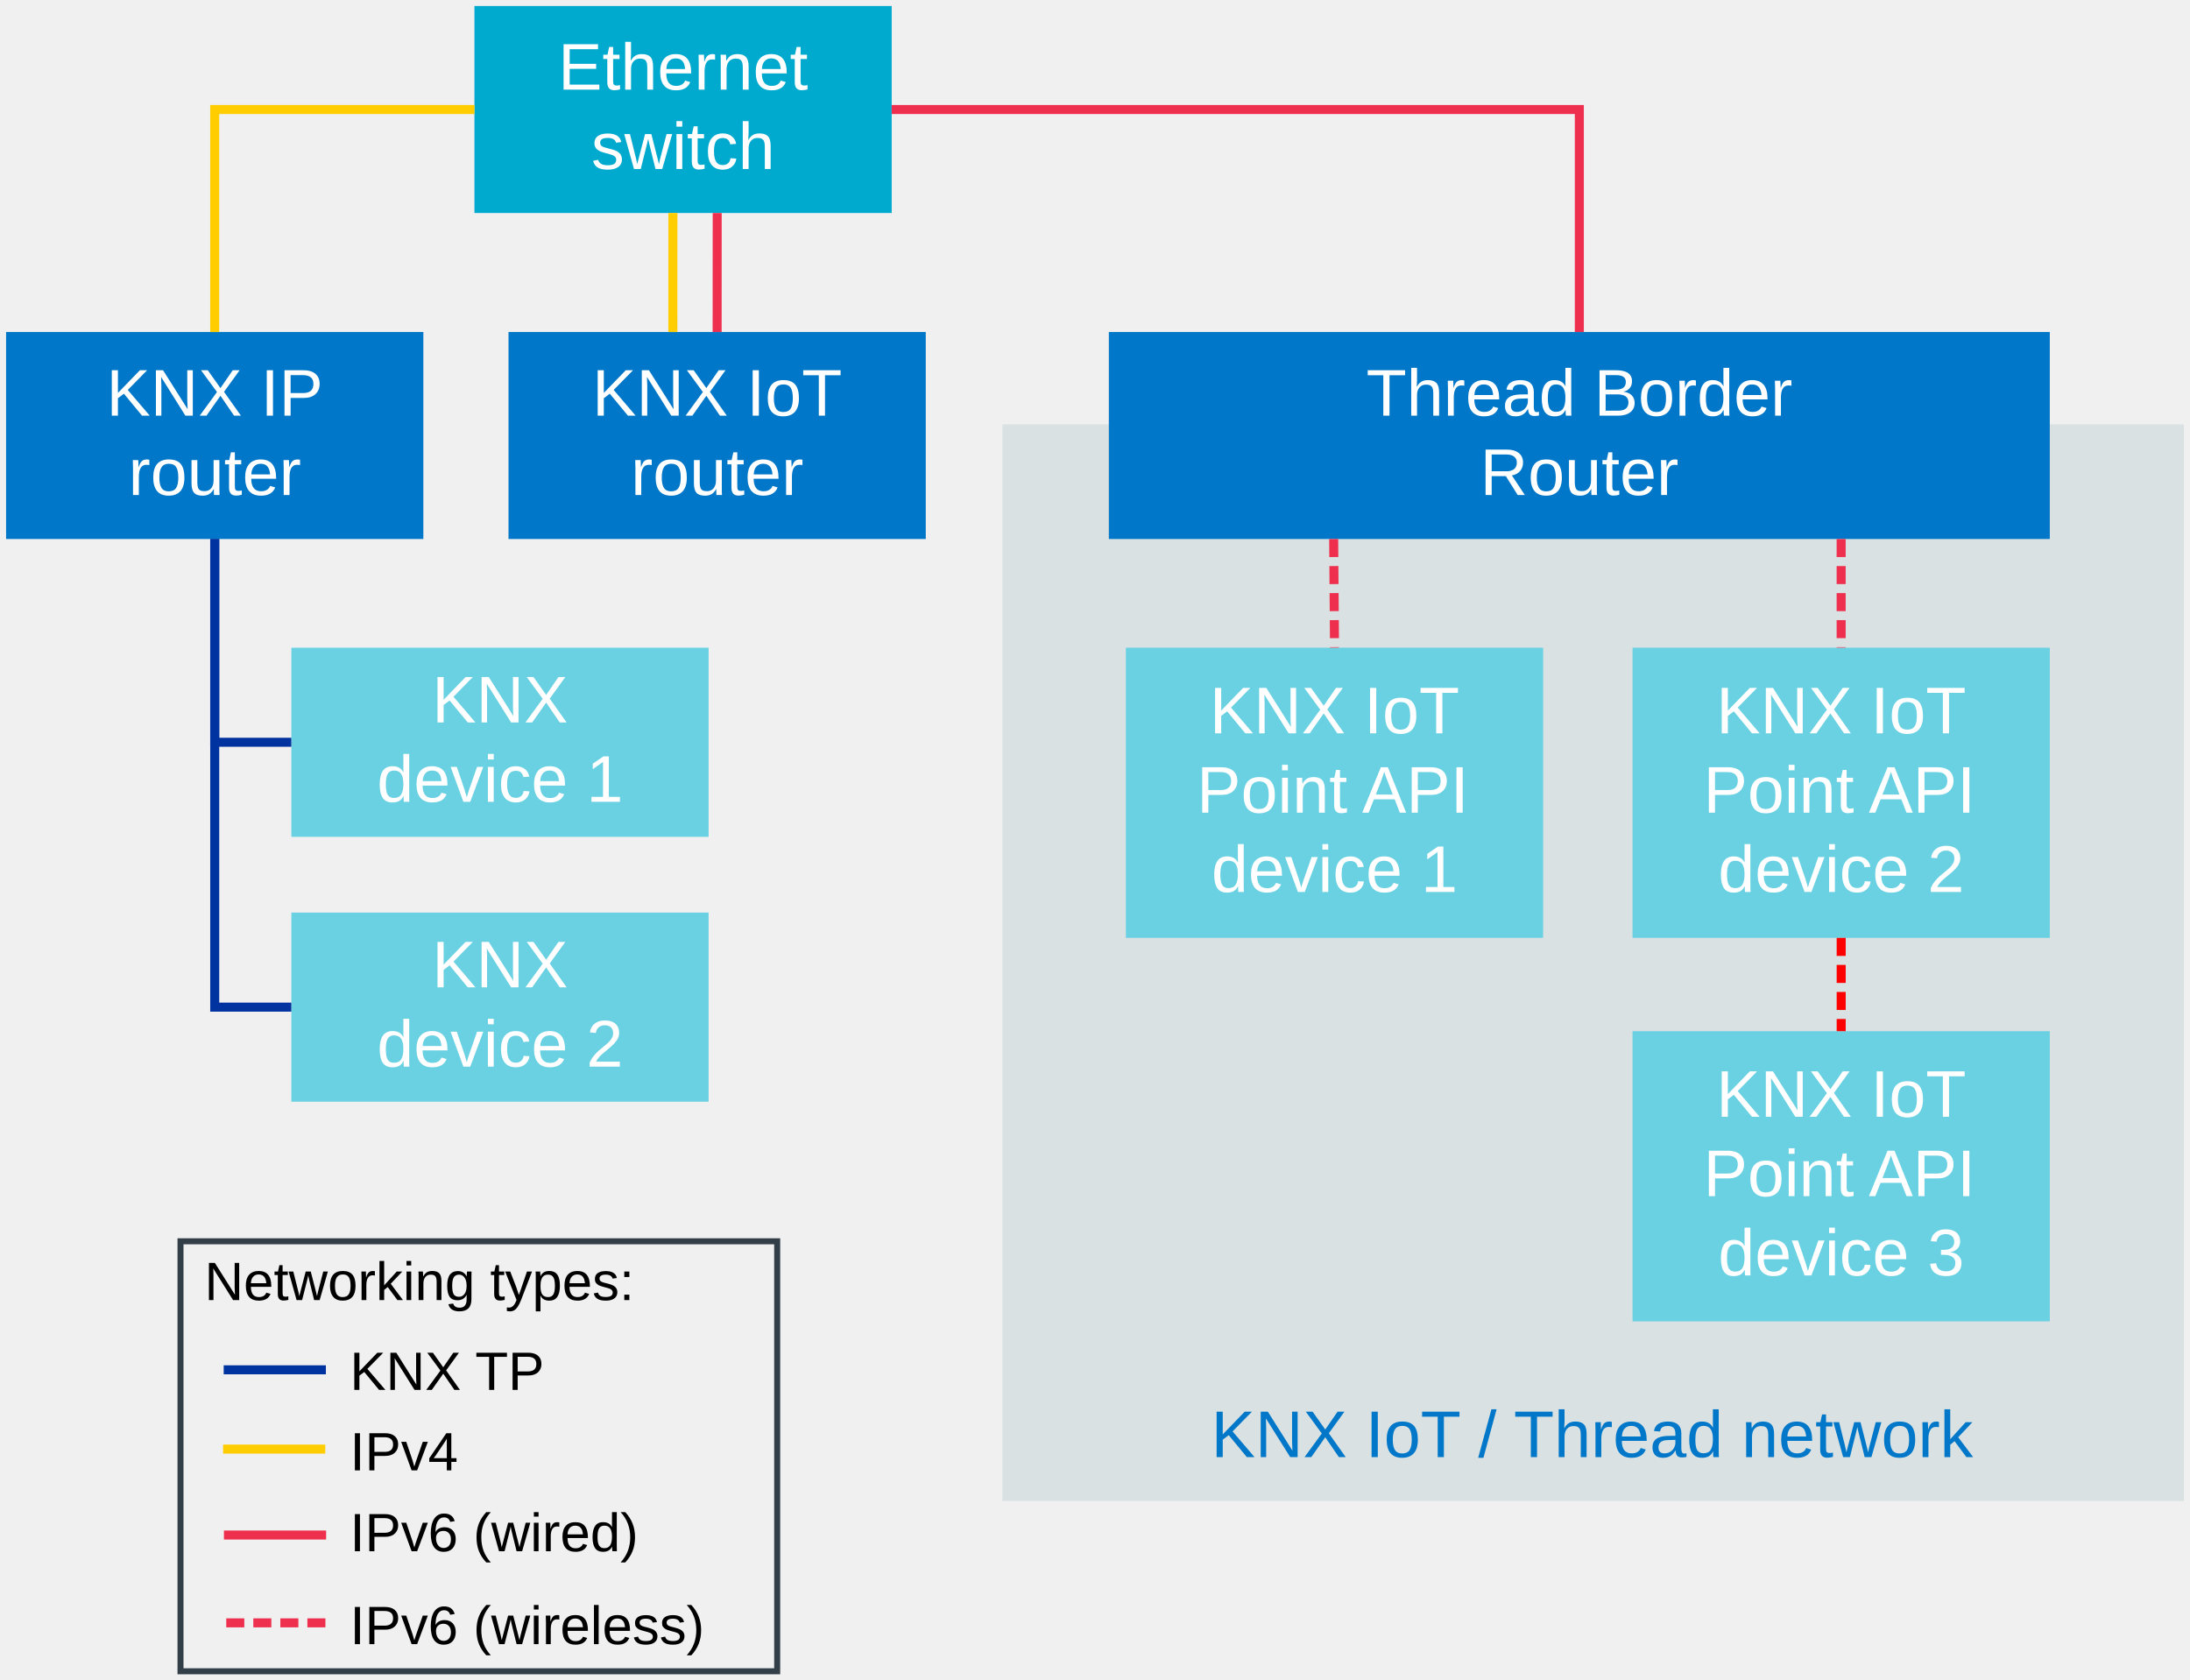
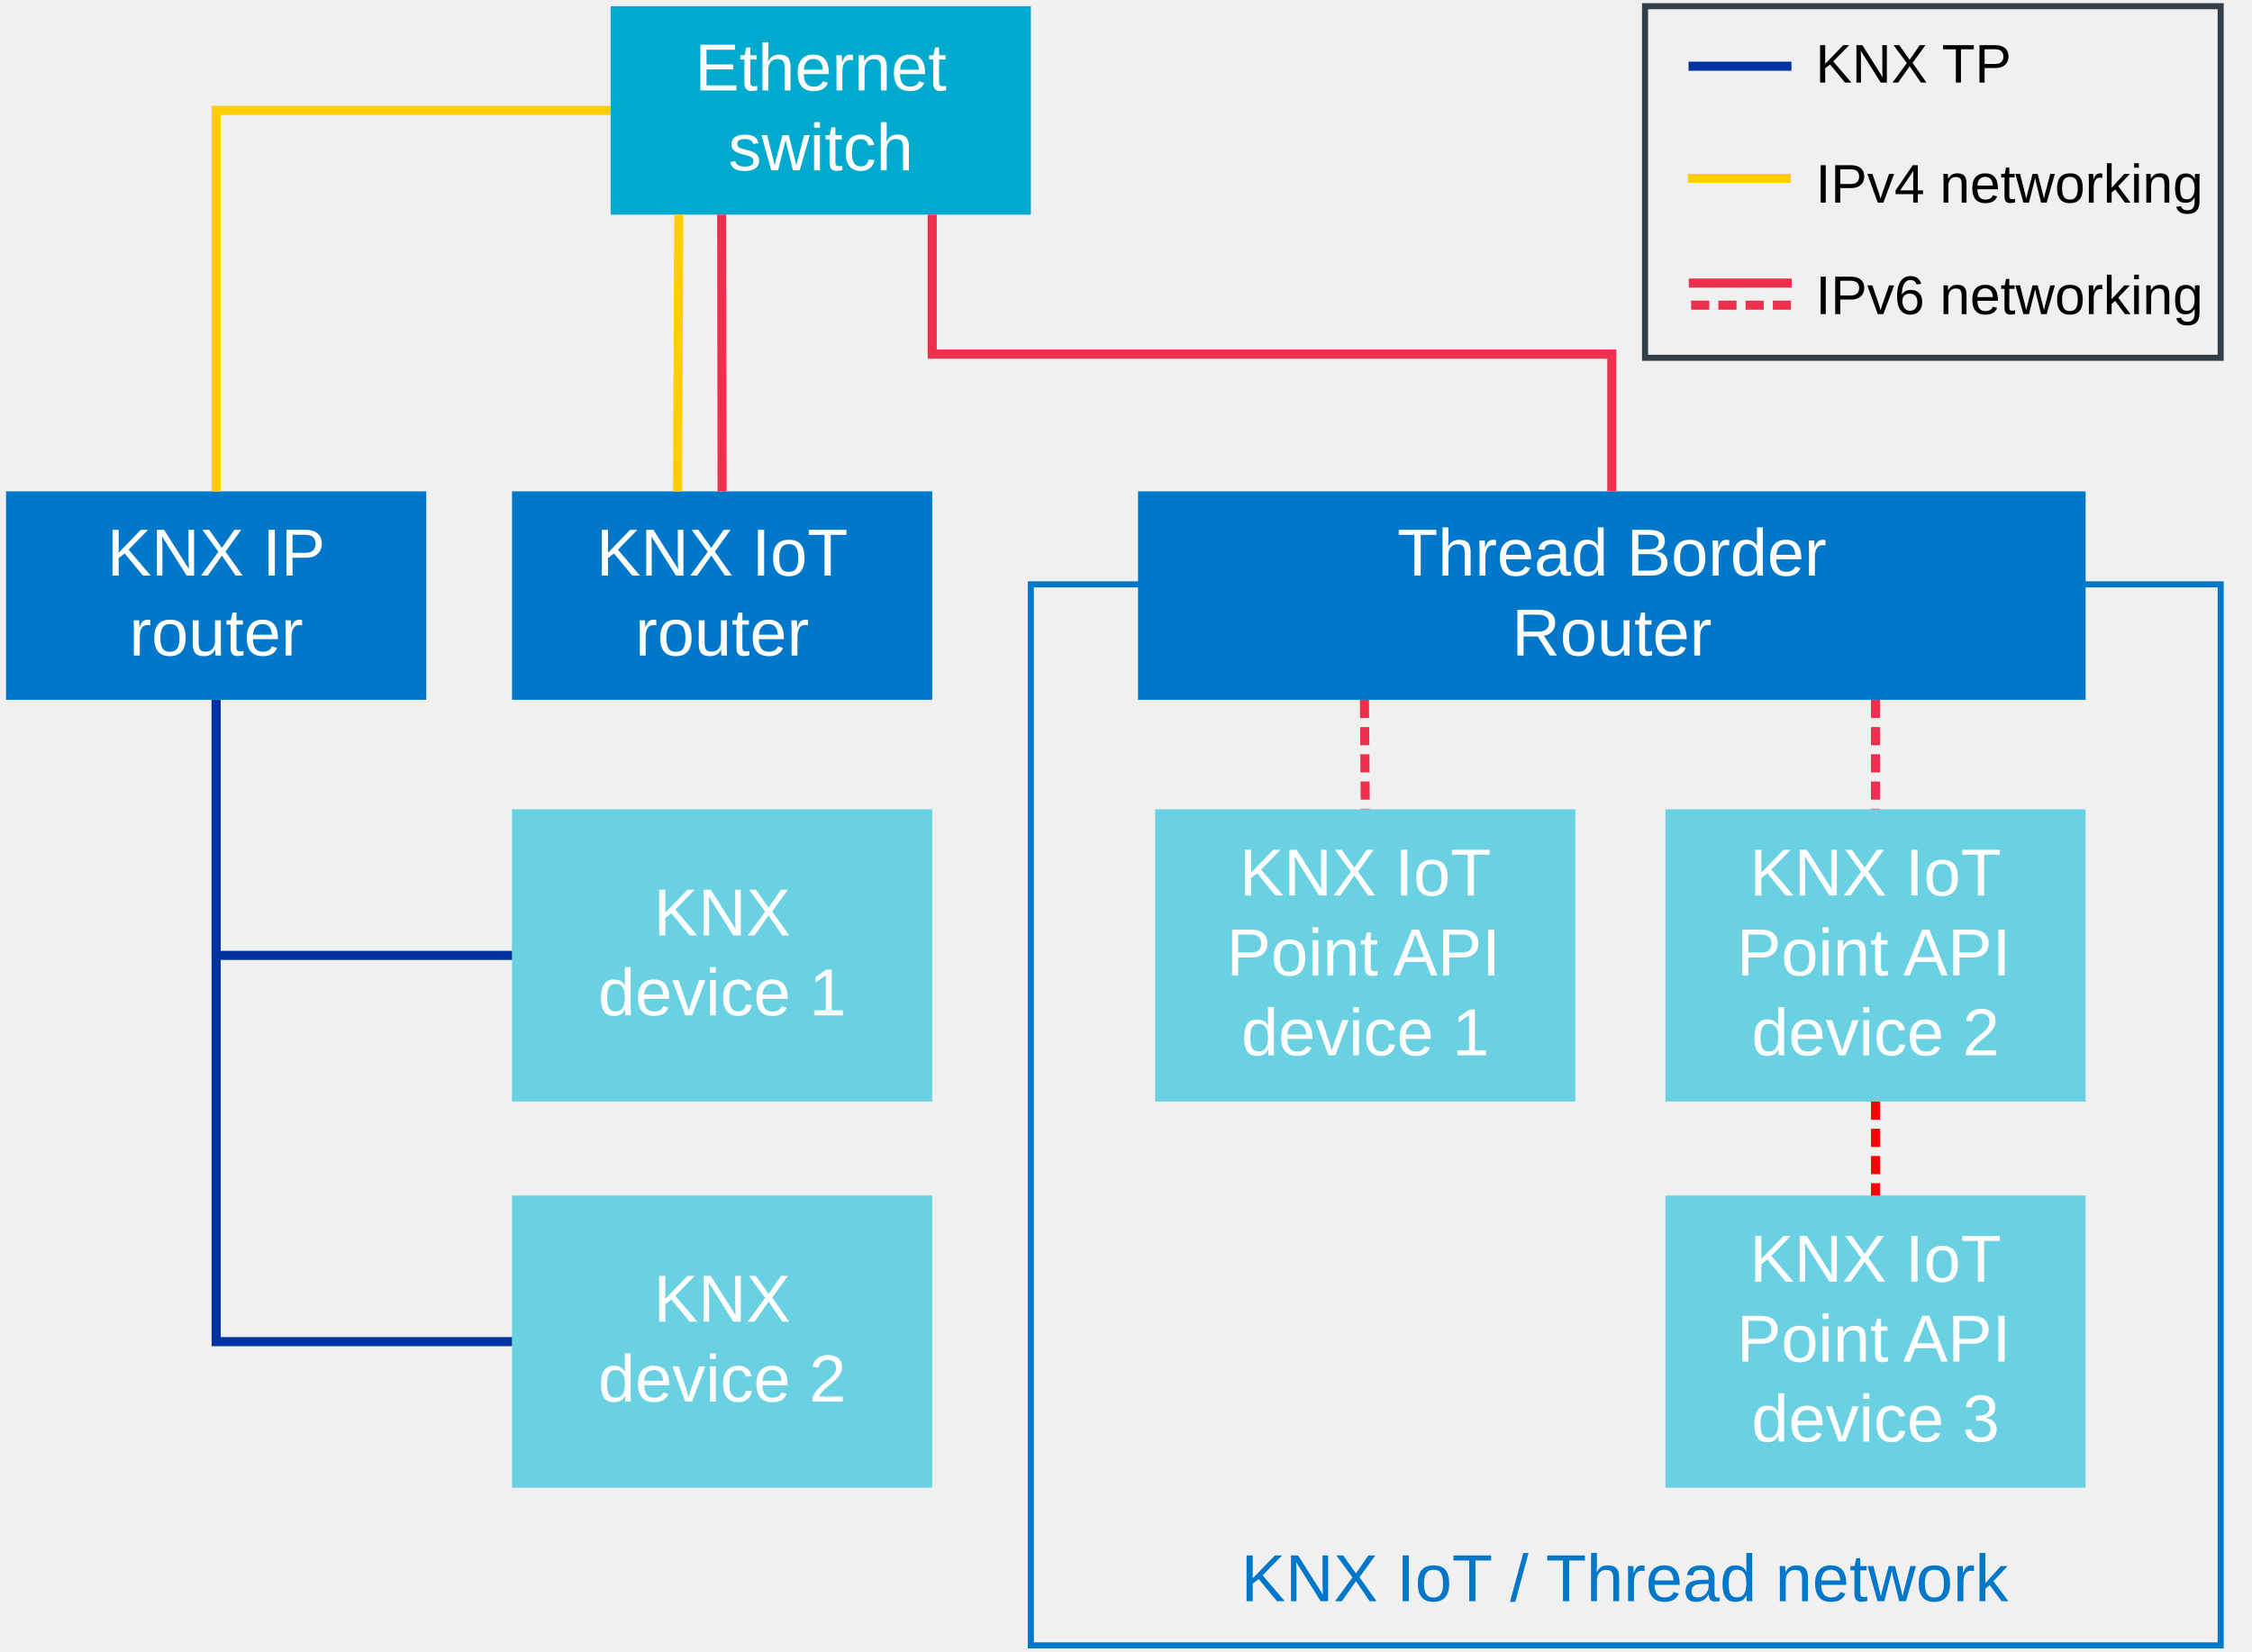
- <svg xmlns="http://www.w3.org/2000/svg" width="5.062in" height="3.882in" viewBox="0 0 364.48 279.537" xml:space="preserve" color-interpolation-filters="sRGB" class="st16">
+ <svg xmlns="http://www.w3.org/2000/svg" width="5.169in" height="3.791in" viewBox="0 0 372.2 272.928" xml:space="preserve" color-interpolation-filters="sRGB" class="st16">
  <style type="text/css">
	
- 		.st1 {fill:#d9e1e2;stroke:none;stroke-width:1}
+ 		.st1 {fill:none;stroke:#0077c8;stroke-width:1}
		.st2 {fill:#0077c8;font-family:Arial;font-size:0.917em}
		.st3 {fill:#00a9ce;stroke:none;stroke-width:1}
		.st4 {fill:#ffffff;font-family:Arial;font-size:0.917em}
		.st5 {font-size:1em}
		.st6 {fill:#0077c8;stroke:none;stroke-width:1}
		.st7 {fill:#6ad1e3;stroke:none;stroke-width:1}
		.st8 {stroke:#ffcd00;stroke-linecap:butt;stroke-width:1.5}
		.st9 {stroke:#ee2f4e;stroke-linecap:butt;stroke-width:1.5}
		.st10 {stroke:#0033a0;stroke-linecap:butt;stroke-width:1.5}
		.st11 {stroke:#ee2f4e;stroke-dasharray:3,1.5;stroke-linecap:butt;stroke-width:1.5}
		.st12 {stroke:#ff0000;stroke-dasharray:3,1.5;stroke-linecap:butt;stroke-width:1.5}
		.st13 {fill:none;stroke:#333f48;stroke-width:1}
		.st14 {fill:none;stroke:none;stroke-width:1}
		.st15 {fill:#000000;font-family:Arial;font-size:0.75em}
		.st16 {fill:none;fill-rule:evenodd;font-size:12px;overflow:visible;stroke-linecap:square;stroke-miterlimit:3}
	
	</style>
  <g>
-     <g id="shape16-1" transform="translate(166.827,-29.6872)">
-       <rect x="0" y="100.326" width="196.654" height="179.211" class="st1" />
-       <text x="34.75" y="272.24" class="st2">KNX IoT / Thread network</text>
+     <g id="shape16-1" transform="translate(170.37,-1)">
+       <rect x="0" y="97.56" width="196.654" height="175.368" class="st1" />
+       <text x="34.75" y="265.63" class="st2">KNX IoT / Thread network</text>
    </g>
-     <g id="shape5-4" transform="translate(78.9527,-244.083)">
-       <rect x="0" y="245.083" width="69.449" height="34.454" class="st3" />
-       <text x="13.93" y="259.01" class="st4">Ethernet <tspan x="19.44" dy="1.2em" class="st5">switch</tspan>
+     <g id="shape5-4" transform="translate(100.921,-237.474)">
+       <rect x="0" y="238.474" width="69.449" height="34.454" class="st3" />
+       <text x="13.93" y="252.4" class="st4">Ethernet <tspan x="19.44" dy="1.2em" class="st5">switch</tspan>
      </text>
    </g>
-     <g id="shape8-8" transform="translate(84.622,-189.815)">
-       <rect x="0" y="245.083" width="69.449" height="34.454" class="st6" />
-       <text x="13.94" y="259.01" class="st4">KNX IoT <tspan x="20.36" dy="1.2em" class="st5">router</tspan>
+     <g id="shape8-8" transform="translate(84.622,-157.285)">
+       <rect x="0" y="238.474" width="69.449" height="34.454" class="st6" />
+       <text x="13.94" y="252.4" class="st4">KNX IoT <tspan x="20.36" dy="1.2em" class="st5">router</tspan>
      </text>
    </g>
-     <g id="shape9-12" transform="translate(1,-189.815)">
-       <rect x="0" y="245.083" width="69.449" height="34.454" class="st6" />
-       <text x="16.69" y="259.01" class="st4">KNX IP <tspan x="20.36" dy="1.2em" class="st5">router</tspan>
+     <g id="shape9-12" transform="translate(1,-157.285)">
+       <rect x="0" y="238.474" width="69.449" height="34.454" class="st6" />
+       <text x="16.69" y="252.4" class="st4">KNX IP <tspan x="20.36" dy="1.2em" class="st5">router</tspan>
      </text>
    </g>
-     <g id="shape10-16" transform="translate(184.543,-189.815)">
-       <rect x="0" y="245.083" width="156.614" height="34.454" class="st6" />
-       <text x="42.84" y="259.01" class="st4">Thread Border <tspan x="61.8" dy="1.2em" class="st5">Router</tspan>
+     <g id="shape10-16" transform="translate(188.087,-157.285)">
+       <rect x="0" y="238.474" width="156.614" height="34.454" class="st6" />
+       <text x="42.84" y="252.4" class="st4">Thread Border <tspan x="61.8" dy="1.2em" class="st5">Router</tspan>
      </text>
    </g>
-     <g id="shape11-20" transform="translate(48.4803,-96.1516)">
-       <rect x="0" y="248.056" width="69.449" height="31.481" class="st7" />
-       <text x="23.42" y="260.5" class="st4">KNX  <tspan x="14.24" dy="1.2em" class="st5">device 2</tspan>
+     <g id="shape11-20" transform="translate(84.622,-27.0566)">
+       <rect x="0" y="224.63" width="69.449" height="48.297" class="st7" />
+       <text x="23.42" y="245.48" class="st4">KNX  <tspan x="14.24" dy="1.2em" class="st5">device 2</tspan>
      </text>
    </g>
-     <g id="shape12-24" transform="translate(48.4803,-140.238)">
-       <rect x="0" y="248.056" width="69.449" height="31.481" class="st7" />
-       <text x="23.42" y="260.5" class="st4">KNX <tspan x="14.24" dy="1.2em" class="st5">device 1</tspan>
+     <g id="shape12-24" transform="translate(84.622,-90.8915)">
+       <rect x="0" y="224.63" width="69.449" height="48.297" class="st7" />
+       <text x="23.42" y="245.48" class="st4">KNX <tspan x="14.24" dy="1.2em" class="st5">device 1</tspan>
      </text>
    </g>
-     <g id="shape13-28" transform="translate(187.378,-123.422)">
-       <rect x="0" y="231.239" width="69.449" height="48.297" class="st7" />
-       <text x="13.94" y="245.49" class="st4">KNX IoT <tspan x="11.8" dy="1.2em" class="st5">Point API </tspan>
+     <g id="shape13-28" transform="translate(190.921,-90.8915)">
+       <rect x="0" y="224.63" width="69.449" height="48.297" class="st7" />
+       <text x="13.94" y="238.88" class="st4">KNX IoT <tspan x="11.8" dy="1.2em" class="st5">Point API </tspan>
        <tspan x="14.24" dy="1.2em" class="st5">device 1</tspan>
      </text>
    </g>
-     <g id="shape14-33" transform="translate(271.709,-123.422)">
-       <rect x="0" y="231.239" width="69.449" height="48.297" class="st7" />
-       <text x="13.94" y="245.49" class="st4">KNX IoT <tspan x="11.8" dy="1.2em" class="st5">Point API </tspan>
+     <g id="shape14-33" transform="translate(275.252,-90.8915)">
+       <rect x="0" y="224.63" width="69.449" height="48.297" class="st7" />
+       <text x="13.94" y="238.88" class="st4">KNX IoT <tspan x="11.8" dy="1.2em" class="st5">Point API </tspan>
        <tspan x="14.24" dy="1.2em" class="st5">device 2</tspan>
      </text>
    </g>
-     <g id="shape15-38" transform="translate(271.709,-59.5866)">
-       <rect x="0" y="231.239" width="69.449" height="48.297" class="st7" />
-       <text x="13.94" y="245.49" class="st4">KNX IoT <tspan x="11.8" dy="1.2em" class="st5">Point API </tspan>
+     <g id="shape15-38" transform="translate(275.252,-27.0566)">
+       <rect x="0" y="224.63" width="69.449" height="48.297" class="st7" />
+       <text x="13.94" y="238.88" class="st4">KNX IoT <tspan x="11.8" dy="1.2em" class="st5">Point API </tspan>
        <tspan x="14.24" dy="1.2em" class="st5">device 3</tspan>
      </text>
    </g>
-     <g id="shape19-43" transform="translate(119.067,-244.083)">
-       <path d="M-7.08 279.54 L-7.09 299.35" class="st8" />
+     <g id="shape19-43" transform="translate(119.169,-237.474)">
+       <path d="M-6.98 272.93 L-7.19 318.66" class="st8" />
    </g>
-     <g id="shape20-46" transform="translate(126.437,-244.083)">
-       <path d="M-7.08 279.54 L-7.09 299.35" class="st9" />
+     <g id="shape20-46" transform="translate(112.224,-237.474)">
+       <path d="M7.05 272.93 L7.12 318.66" class="st9" />
    </g>
-     <g id="shape21-49" transform="translate(78.9527,-261.31)">
-       <path d="M0 279.54 L-43.23 279.54 L-43.23 316.58" class="st8" />
+     <g id="shape21-49" transform="translate(100.921,-254.701)">
+       <path d="M0 272.93 L-65.2 272.93 L-65.2 335.89" class="st8" />
    </g>
-     <g id="shape22-52" transform="translate(35.0157,-189.815)">
-       <path d="M0.71 279.54 L0.71 313.37 L13.46 313.37" class="st10" />
+     <g id="shape22-52" transform="translate(35.7244,-157.285)">
+       <path d="M0 272.93 L0 315.17 L48.9 315.17" class="st10" />
    </g>
-     <g id="shape23-55" transform="translate(35.0157,-189.815)">
-       <path d="M0.71 279.54 L0.71 357.46 L13.46 357.46" class="st10" />
+     <g id="shape23-55" transform="translate(35.7244,-157.285)">
+       <path d="M0 272.93 L0 379.01 L48.9 379.01" class="st10" />
    </g>
-     <g id="shape24-58" transform="translate(148.402,-261.31)">
-       <path d="M0 279.54 L114.45 279.54 L114.45 316.58" class="st9" />
+     <g id="shape24-58" transform="translate(154.071,-237.474)">
+       <path d="M0 272.93 L0 295.98 L112.32 295.98 L112.32 318.66" class="st9" />
    </g>
-     <g id="shape25-61" transform="translate(214.945,-189.815)">
-       <path d="M7.02 279.54 L7.16 297.63" class="st11" />
+     <g id="shape25-61" transform="translate(218.488,-157.285)">
+       <path d="M7.02 272.93 L7.16 291.02" class="st11" />
    </g>
-     <g id="shape26-64" transform="translate(313.52,-189.815)">
-       <path d="M-7.09 279.54 L-7.09 297.63" class="st11" />
+     <g id="shape26-64" transform="translate(317.063,-157.285)">
+       <path d="M-7.09 272.93 L-7.09 291.02" class="st11" />
    </g>
-     <g id="shape27-67" transform="translate(299.346,-123.422)">
-       <path d="M7.09 279.54 L7.09 295.07" class="st12" />
+     <g id="shape27-67" transform="translate(302.89,-90.8915)">
+       <path d="M7.09 272.93 L7.09 288.47" class="st12" />
    </g>
-     <g id="shape28-70" transform="translate(30.0298,-1.34074)">
-       <rect x="0" y="207.962" width="99.314" height="71.575" class="st13" />
+     <g id="shape28-70" transform="translate(271.886,-213.818)">
+       <rect x="0" y="214.818" width="95.138" height="58.11" class="st13" />
    </g>
-     <g id="shape30-72" transform="translate(37.2176,-44.4334)">
-       <path d="M0 272.45 L17.01 272.45" class="st10" />
+     <g id="shape30-72" transform="translate(279.074,-254.92)">
+       <path d="M0 265.84 L17.01 265.84" class="st10" />
    </g>
-     <g id="shape31-75" transform="translate(37.1164,-31.2341)">
-       <path d="M0 272.45 L17.01 272.45" class="st8" />
+     <g id="shape31-75" transform="translate(278.972,-236.381)">
+       <path d="M0 265.84 L17.01 265.84" class="st8" />
    </g>
-     <g id="shape32-78" transform="translate(37.2581,-16.9313)">
-       <path d="M0 272.45 L17.01 272.45" class="st9" />
+     <g id="shape32-78" transform="translate(279.114,-219.078)">
+       <path d="M0 265.84 L17.01 265.84" class="st9" />
    </g>
-     <g id="shape33-81" transform="translate(54.2255,-43.8604)">
-       <rect x="0" y="265.499" width="75.118" height="14.038" class="st14" />
-       <text x="4" y="275.22" class="st15">KNX TP</text>
+     <g id="shape33-81" transform="translate(296.082,-252.085)">
+       <rect x="0" y="253.085" width="75.118" height="19.843" class="st14" />
+       <text x="4" y="265.71" class="st15">KNX TP</text>
    </g>
-     <g id="shape36-84" transform="translate(54.2255,-31.1045)">
-       <rect x="0" y="266.781" width="75.118" height="12.756" class="st14" />
-       <text x="4" y="275.86" class="st15">IPv4</text>
+     <g id="shape36-84" transform="translate(296.082,-232.243)">
+       <rect x="0" y="253.085" width="75.118" height="19.843" class="st14" />
+       <text x="4" y="265.71" class="st15">IPv4 networking</text>
    </g>
-     <g id="shape37-87" transform="translate(54.2255,-16.9313)">
-       <rect x="0" y="265.364" width="75.118" height="14.173" class="st14" />
-       <text x="4" y="275.15" class="st15">IPv6 (wired)</text>
+     <g id="shape37-87" transform="translate(296.082,-213.818)">
+       <rect x="0" y="253.085" width="75.118" height="19.843" class="st14" />
+       <text x="4" y="265.71" class="st15">IPv6 networking</text>
    </g>
-     <g id="shape1000-90" transform="translate(37.6479,-2.31339)">
-       <path d="M0 272.45 L17.01 272.45" class="st11" />
-     </g>
-     <g id="shape1001-93" transform="translate(30.0298,-58.7423)">
-       <rect x="0" y="265.364" width="87.899" height="14.173" class="st14" />
-       <text x="4" y="275.15" class="st15">Networking types:</text>
-     </g>
-     <g id="shape1002-96" transform="translate(54.2255,-1.34074)">
-       <rect x="0" y="265.109" width="75.118" height="14.428" class="st14" />
-       <text x="4" y="275.02" class="st15">IPv6 (wireless)</text>
+     <g id="shape1000-90" transform="translate(279.504,-215.425)">
+       <path d="M0 265.84 L17.01 265.84" class="st11" />
    </g>
  </g>
</svg>
